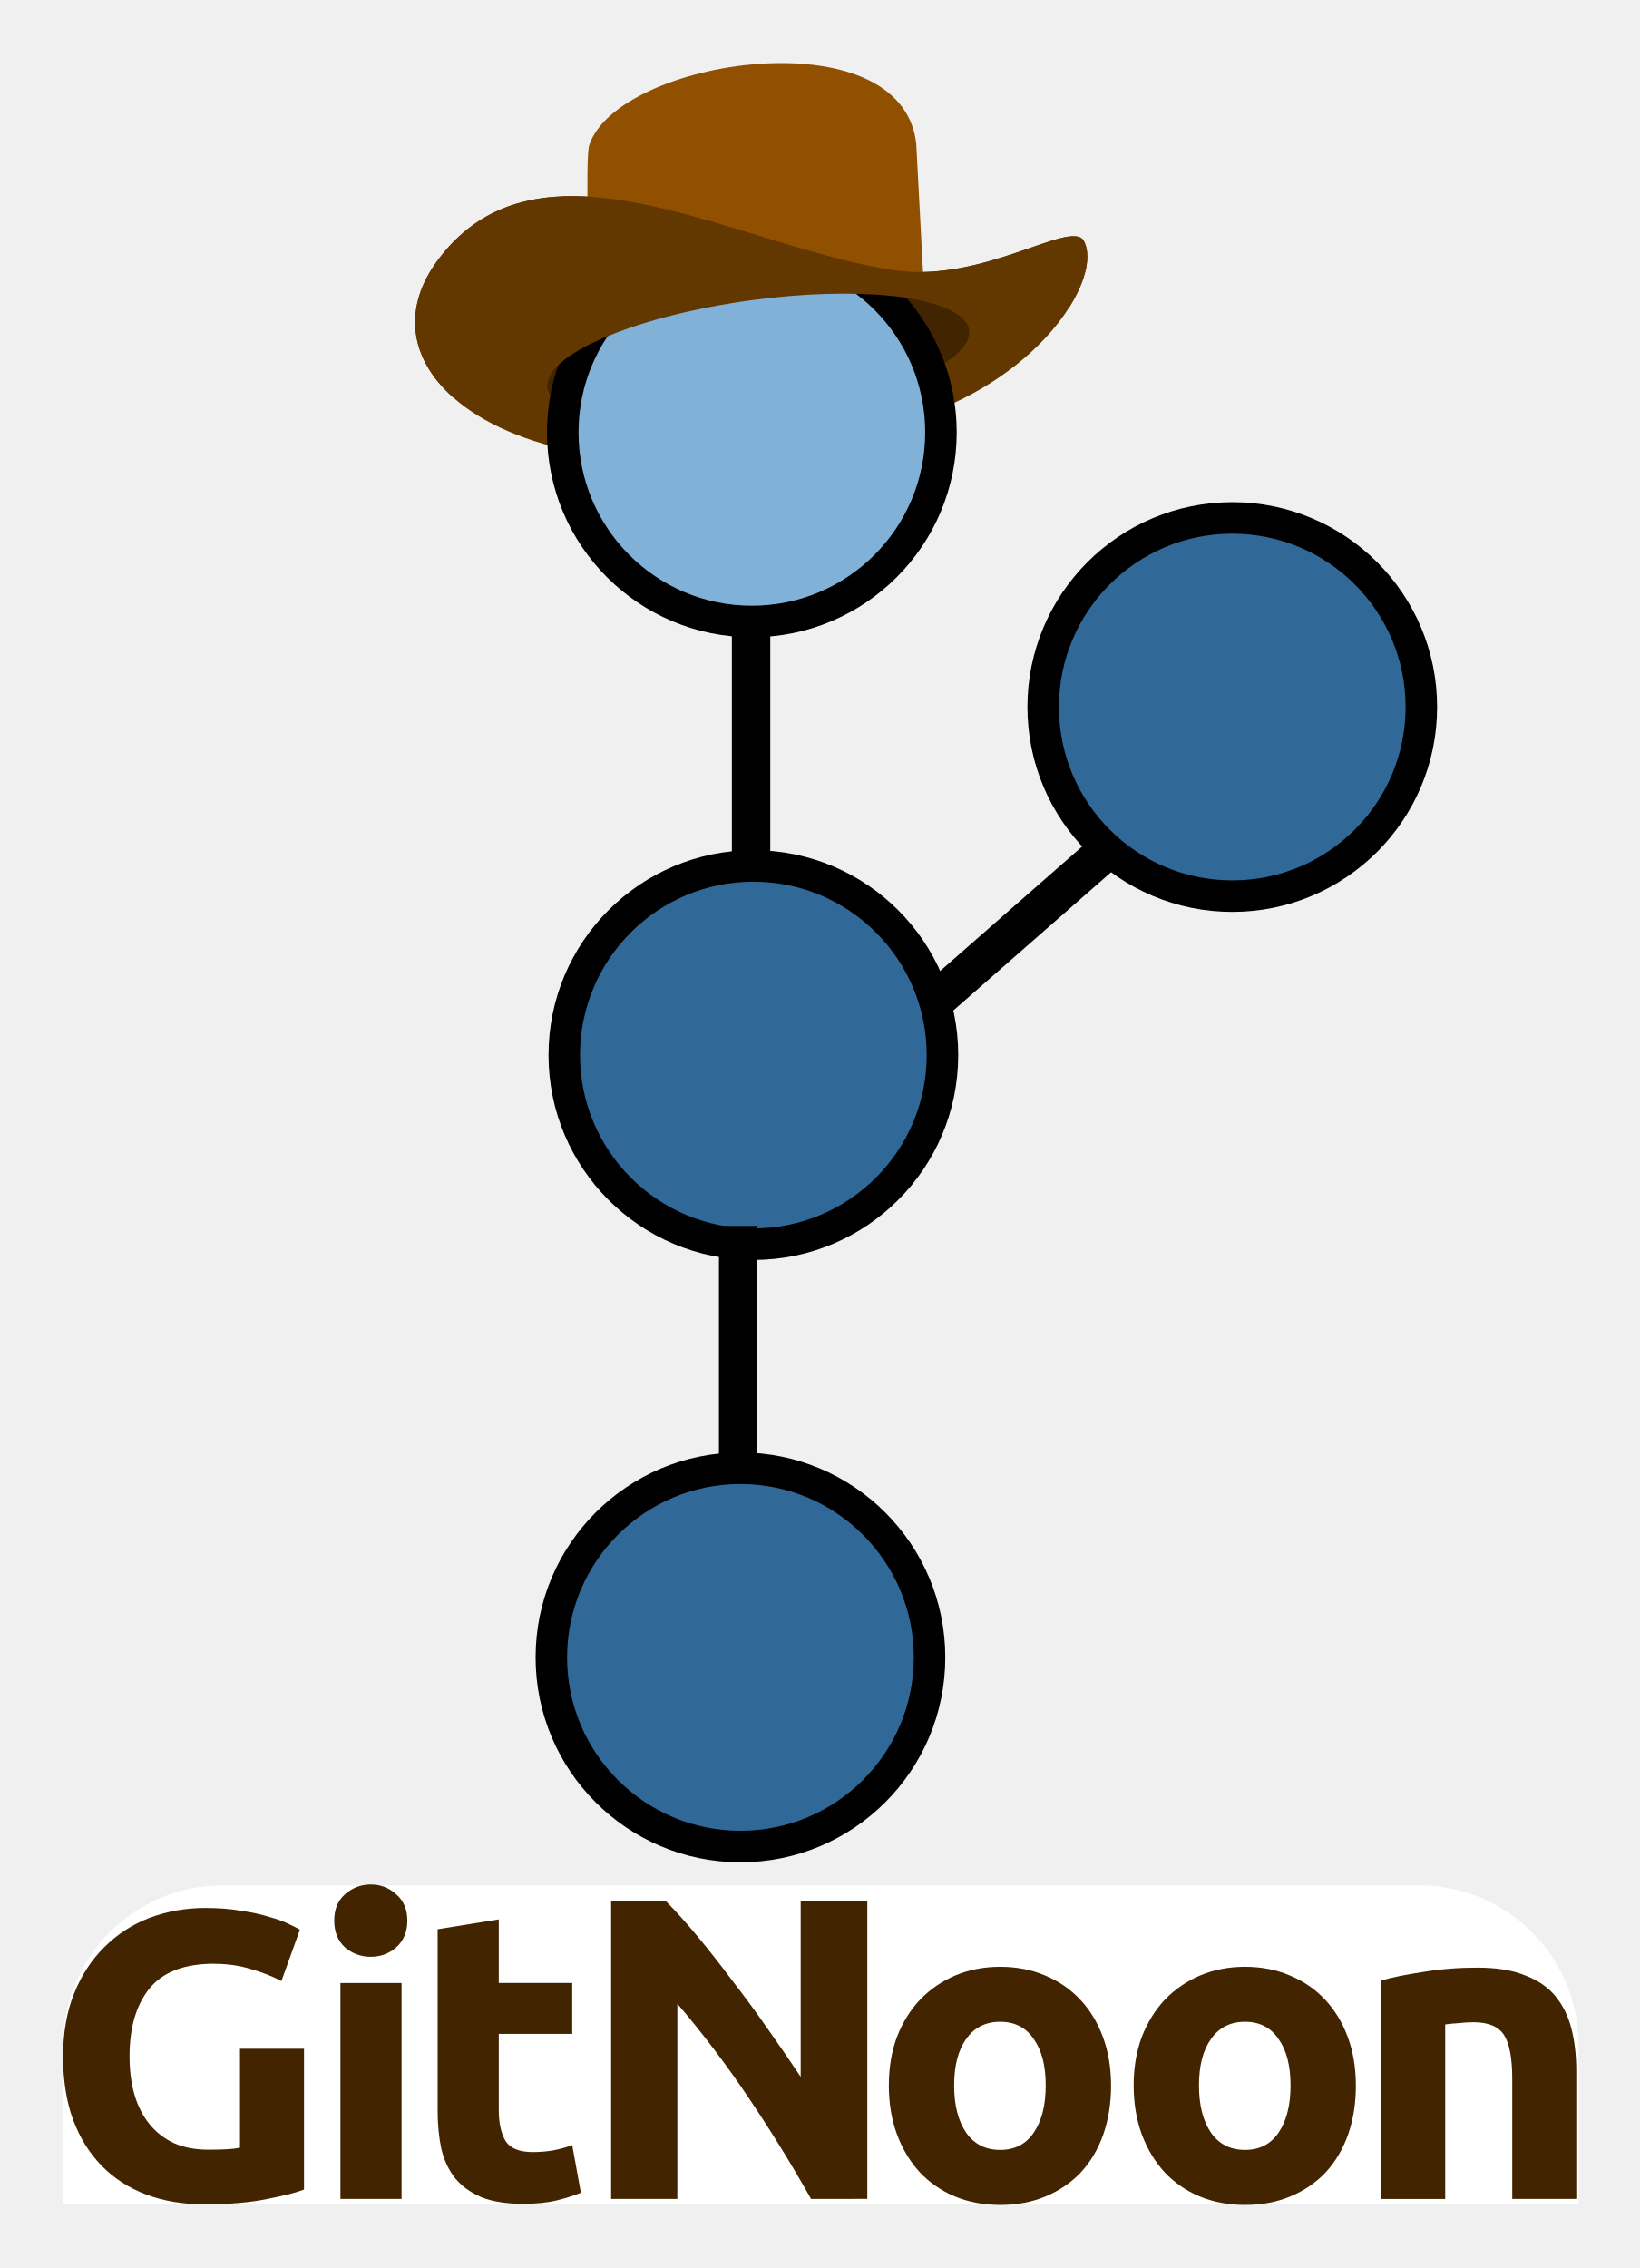
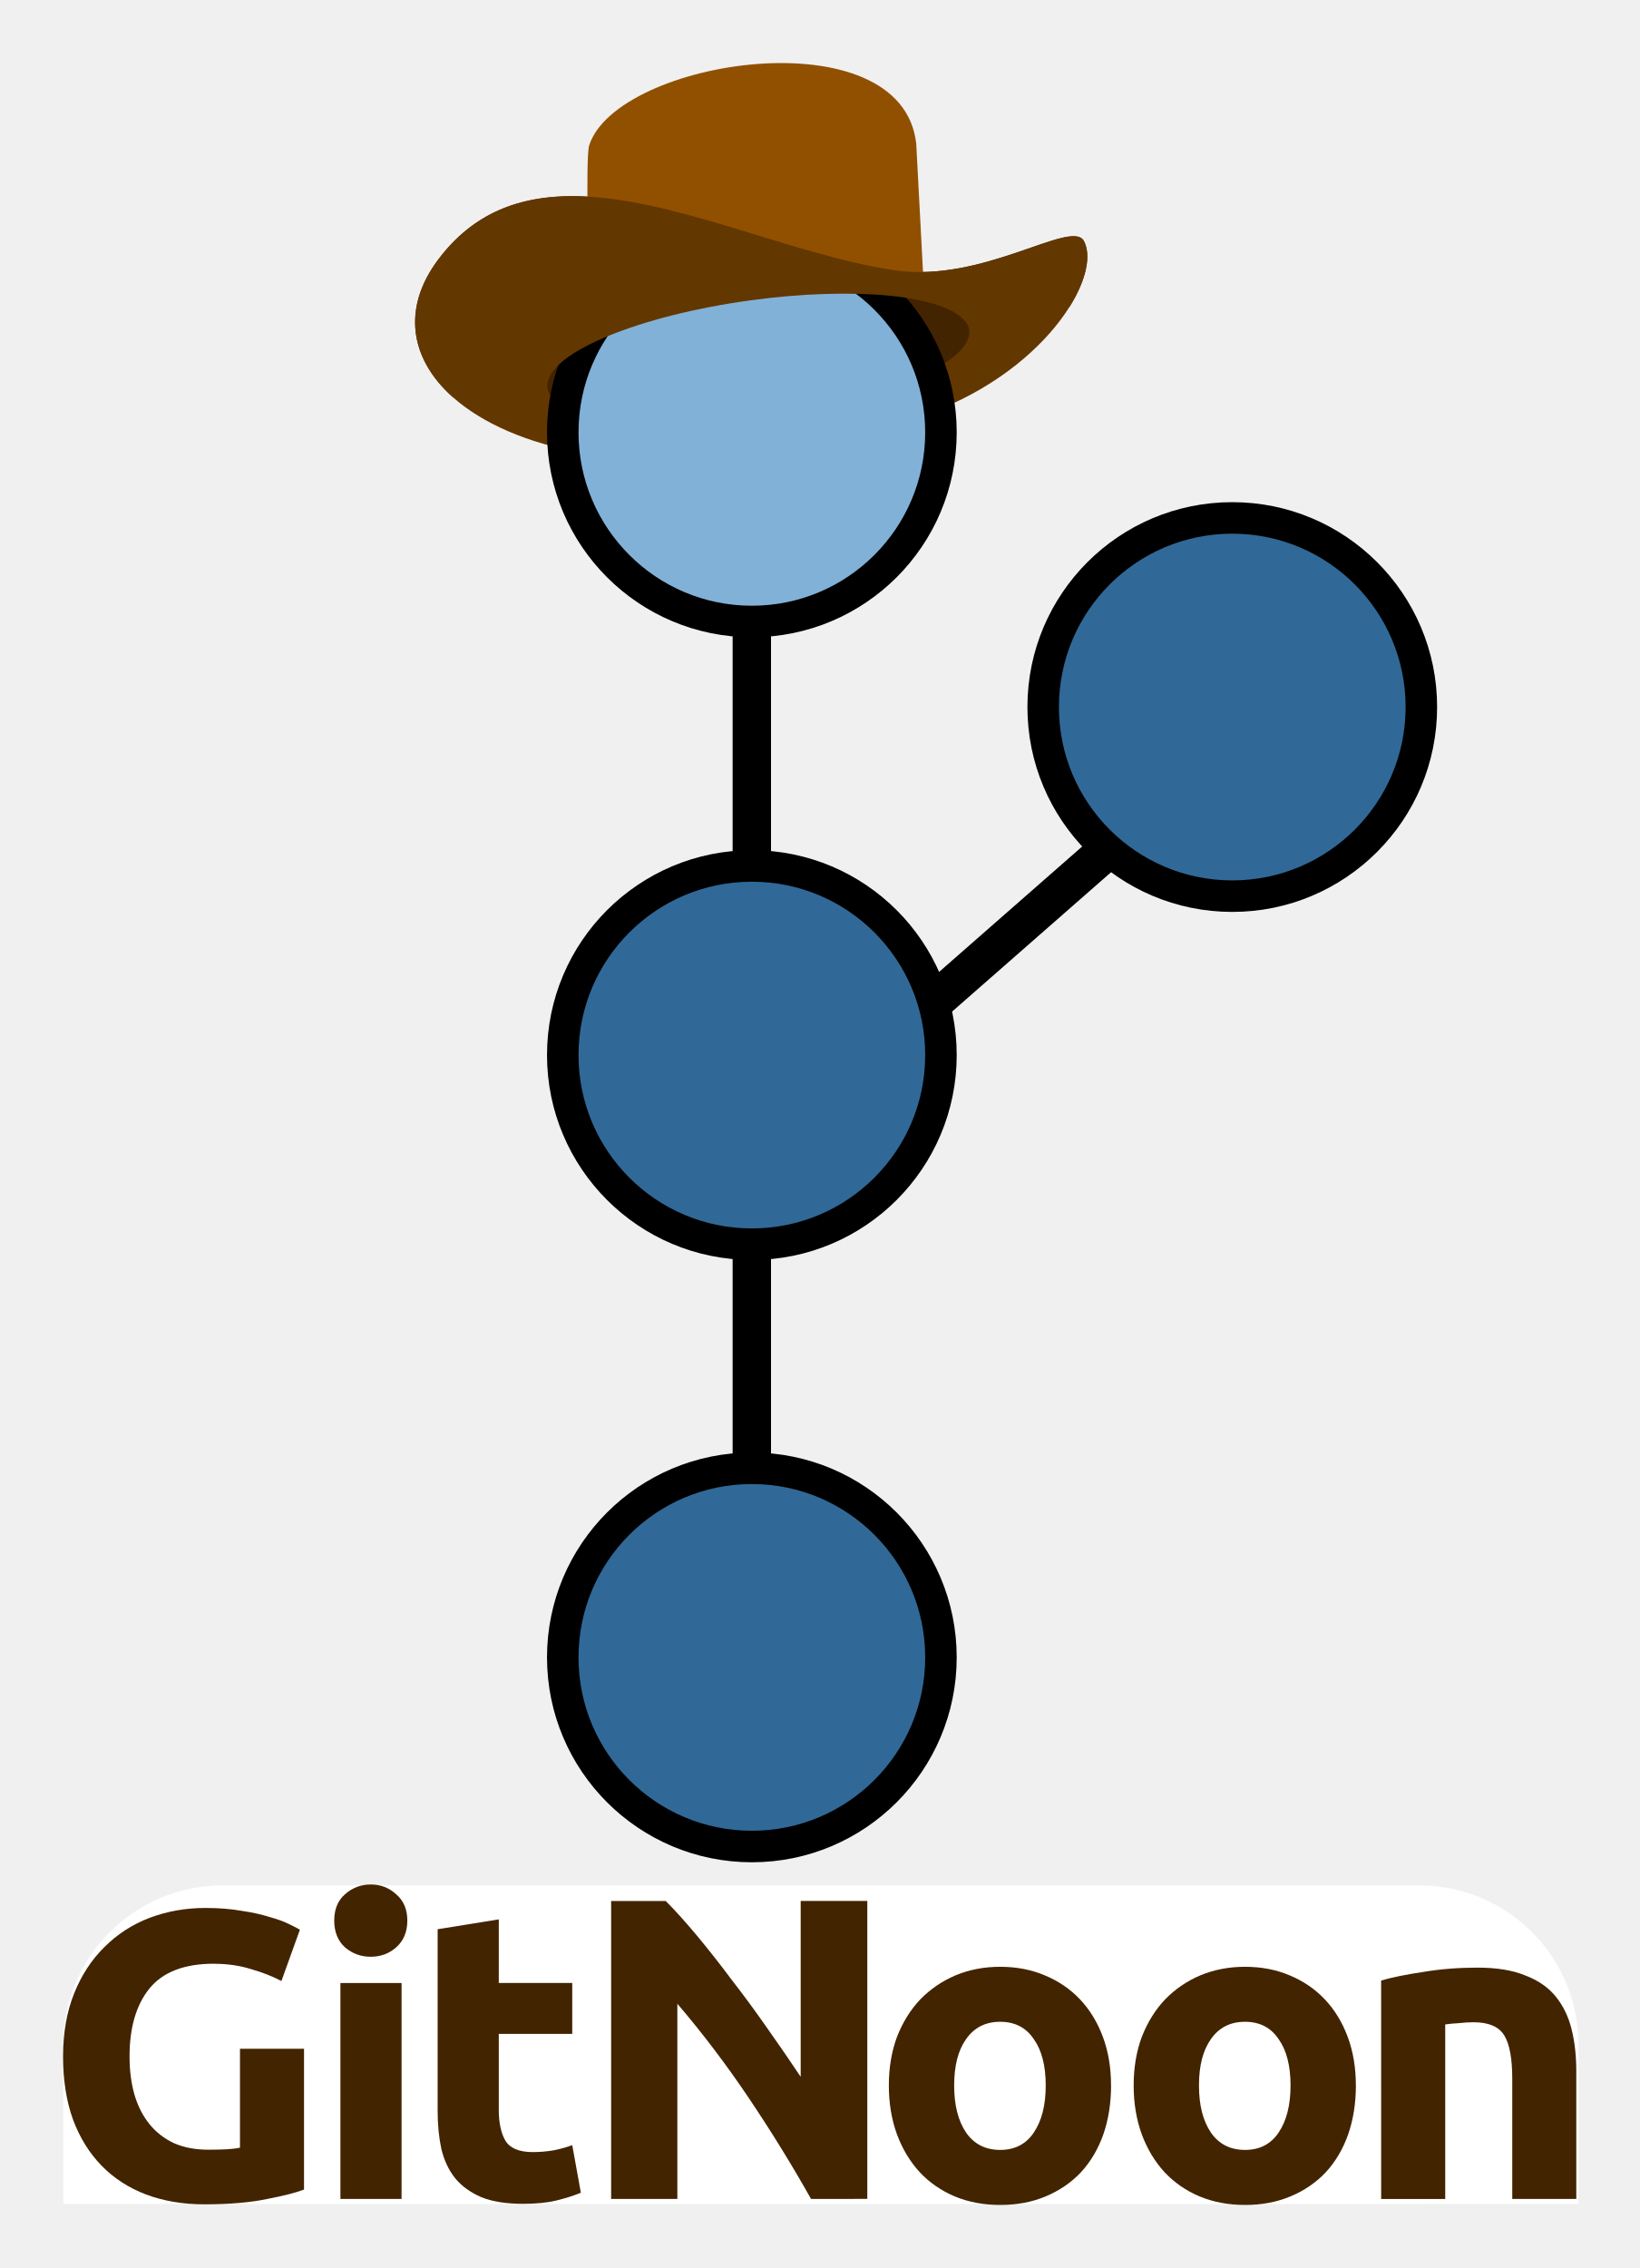
<svg xmlns="http://www.w3.org/2000/svg" width="26.008mm" height="35.978mm" viewBox="0 0 26.008 35.978" version="1.1" id="svg4917">
  <defs id="defs4914" />
  <g id="layer1" transform="translate(-97.0585,-116.7451)">
    <g id="g28491">
      <rect style="opacity:1;fill:#ffffff;fill-opacity:1;stroke-width:0.6;stroke-linejoin:round;paint-order:markers fill stroke" id="rect27296" width="24.039" height="5.051" x="98.063" y="146.654" ry="2.525" />
      <rect style="opacity:1;fill:#ffffff;fill-opacity:1;stroke-width:0.6;stroke-linejoin:round;paint-order:markers fill stroke" id="rect27296-0" width="24.039" height="2.464" x="98.063" y="149.242" ry="1.3863198e-14" />
    </g>
    <g id="g27127">
      <path style="fill:#633700;fill-opacity:1;stroke:none;stroke-width:0.265px;stroke-linecap:butt;stroke-linejoin:miter;stroke-opacity:1" d="m 111.257,121.033 c 1.393,0.204 2.778,-0.803 2.992,-0.475 0.317,0.552 -0.62,2.145 -2.64,2.811 -5.619,1.852 -9.145,-0.437 -7.601,-2.503 1.632,-2.184 4.751,-0.2 7.249,0.166 z" id="path3575-0-6-6-6-9-1-6-6-5-6-0" />
      <ellipse style="vector-effect:none;fill:#422400;fill-opacity:1;stroke:none;stroke-width:1.323;stroke-linecap:round;stroke-linejoin:round;stroke-miterlimit:10;stroke-dasharray:none;stroke-dashoffset:0;stroke-opacity:1;paint-order:normal" id="path3633-3-2-7-7-1-0-9-8-6-7-9" cx="-91.448" cy="136.12" rx="3.377" ry="0.937" transform="matrix(-0.9907332,0.1358222,0.1358222,0.9907332,0,0)" />
      <circle style="fill:#82b1d7;fill-opacity:1;stroke:#000000;stroke-width:0.5;stroke-linecap:round;stroke-linejoin:round;stroke-miterlimit:4;stroke-dasharray:none;stroke-opacity:1" id="path1718-6-3-5-2-63-3-8-3-5-3" cx="-123.604" cy="108.987" r="3" transform="rotate(-90)" />
-       <circle style="fill:#306998;fill-opacity:1;stroke:#000000;stroke-width:0.5;stroke-linecap:round;stroke-linejoin:round;stroke-miterlimit:4;stroke-dasharray:none;stroke-opacity:1" id="path1718-6-3-3-3-7-2-7-4-9-3-6" cx="-133.482" cy="109.011" r="3" transform="rotate(-90)" />
+       <circle style="fill:#306998;fill-opacity:1;stroke:#000000;stroke-width:0.5;stroke-linecap:round;stroke-linejoin:round;stroke-miterlimit:4;stroke-dasharray:none;stroke-opacity:1" id="path1718-6-3-3-3-7-2-7-4-9-3-6" cx="-133.482" cy="108.987" r="3" transform="rotate(-90)" />
      <path style="fill:#915000;fill-opacity:1;stroke:none;stroke-width:0.265px;stroke-linecap:butt;stroke-linejoin:miter;stroke-opacity:1" d="m 111.24,121.324 0.474,-0.049 -0.119,-2.251 c -0.227,-2.04 -4.751,-1.341 -5.189,0.028 -0.064,0.199 0,2.208 0,2.208 z" id="path3573-1-5-3-5-0-0-2-3-4-5-0" />
      <path style="fill:#633700;fill-opacity:1;stroke:none;stroke-width:0.265px;stroke-linecap:butt;stroke-linejoin:miter;stroke-opacity:1" d="m 106.133,119.857 c 1.578,-0.002 3.485,0.936 5.124,1.176 1.393,0.204 2.778,-0.803 2.992,-0.475 0.129,0.224 0.051,0.619 -0.221,1.054 l -1.65,0.242 a 0.937,3.377 82.194 0 0 -3.417,-0.344 0.937,3.377 82.194 0 0 -3.218,1.317 l -1.499,0.22 c -0.682,-0.606 -0.813,-1.409 -0.236,-2.18 0.561,-0.751 1.298,-1.009 2.125,-1.01 z" id="path3575-0-7-1-3-6-9-6-5-1-8-6-6" />
-       <rect style="fill:#000000;fill-opacity:1;stroke:none;stroke-width:0.408;stroke-linecap:round;stroke-linejoin:round;stroke-miterlimit:4;stroke-dasharray:none;stroke-opacity:1" id="rect4684-2-3-1-47-4-1-2-2" width="0.609" height="3.832" x="108.67" y="126.637" />
+       <rect style="fill:#000000;fill-opacity:1;stroke:none;stroke-width:0.408;stroke-linecap:round;stroke-linejoin:round;stroke-miterlimit:4;stroke-dasharray:none;stroke-opacity:1" id="rect4684-2-3-1-47-4-1-2-2" width="0.609" height="3.832" x="108.682" y="126.637" />
      <circle style="fill:#306998;fill-opacity:1;stroke:#000000;stroke-width:0.5;stroke-linecap:round;stroke-linejoin:round;stroke-miterlimit:4;stroke-dasharray:none;stroke-opacity:1" id="path1718-6-3-3-3-7-2-5-5-6-3-9-2-9-6" cx="127.961" cy="116.609" r="3" transform="matrix(0,1,1,0,0,0)" />
      <rect style="fill:#000000;fill-opacity:1;stroke:none;stroke-width:0.408;stroke-linecap:round;stroke-linejoin:round;stroke-miterlimit:4;stroke-dasharray:none;stroke-opacity:1" id="rect4684-2-3-1-4-7-5-0-2-9-1-1" width="0.609" height="3.832" x="-173.794" y="-3.29" transform="rotate(-131.2346)" />
-       <circle style="fill:#306998;fill-opacity:1;stroke:#000000;stroke-width:0.5;stroke-linecap:round;stroke-linejoin:round;stroke-miterlimit:4;stroke-dasharray:none;stroke-opacity:1" id="path1718-6-3-3-3-7-6-7-0-3-2-8" cx="-143.037" cy="108.806" r="3" transform="rotate(-90)" />
-       <rect style="fill:#000000;fill-opacity:1;stroke:none;stroke-width:0.408;stroke-linecap:round;stroke-linejoin:round;stroke-miterlimit:4;stroke-dasharray:none;stroke-opacity:1" id="rect4684-2-3-0-8-6-9-7-7" width="0.609" height="3.832" x="108.465" y="136.192" />
+       <circle style="fill:#306998;fill-opacity:1;stroke:#000000;stroke-width:0.5;stroke-linecap:round;stroke-linejoin:round;stroke-miterlimit:4;stroke-dasharray:none;stroke-opacity:1" id="path1718-6-3-3-3-7-6-7-0-3-2-8" cx="-143.037" cy="108.987" r="3" transform="rotate(-90)" />
+       <rect style="fill:#000000;fill-opacity:1;stroke:none;stroke-width:0.408;stroke-linecap:round;stroke-linejoin:round;stroke-miterlimit:4;stroke-dasharray:none;stroke-opacity:1" id="rect4684-2-3-0-8-6-9-7-7" width="0.609" height="3.557" x="108.682" y="136.467" />
    </g>
    <g id="g27114" transform="matrix(0.5746674,0,0,0.5746674,40.61546,53.7012)" style="stroke-width:1.74">
      <path d="m 104.129,163.912 q -1.235,0 -1.79,0.691 -0.544,0.68 -0.544,1.87 0,0.578 0.136,1.054 0.136,0.465 0.408,0.805 0.272,0.34 0.68,0.533 0.408,0.181 0.952,0.181 0.295,0 0.499,-0.011 0.215,-0.011 0.374,-0.045 v -2.731 h 1.768 v 3.887 q -0.317,0.125 -1.02,0.261 -0.703,0.147 -1.734,0.147 -0.884,0 -1.609,-0.272 -0.714,-0.272 -1.224,-0.793 -0.51,-0.521 -0.793,-1.28 -0.272,-0.759 -0.272,-1.734 0,-0.986 0.306,-1.745 0.306,-0.759 0.838,-1.28 0.533,-0.533 1.246,-0.805 0.725,-0.272 1.541,-0.272 0.555,0 0.997,0.079 0.453,0.068 0.771,0.17 0.329,0.091 0.533,0.193 0.215,0.102 0.306,0.159 l -0.51,1.416 q -0.363,-0.193 -0.839,-0.329 -0.465,-0.147 -1.02,-0.147 z" style="font-weight:bold;font-size:11.332px;line-height:1.25;font-family:Ubuntu;-inkscape-font-specification:'Ubuntu, Bold';fill:#422400;fill-opacity:1;stroke-width:0.46" id="path27039" />
      <path d="m 109.305,170.405 h -1.688 v -5.96 h 1.688 z m 0.159,-7.683 q 0,0.465 -0.306,0.737 -0.295,0.261 -0.703,0.261 -0.408,0 -0.714,-0.261 -0.295,-0.272 -0.295,-0.737 0,-0.465 0.295,-0.725 0.306,-0.272 0.714,-0.272 0.408,0 0.703,0.272 0.306,0.261 0.306,0.725 z" style="font-weight:bold;font-size:11.332px;line-height:1.25;font-family:Ubuntu;-inkscape-font-specification:'Ubuntu, Bold';fill:#422400;fill-opacity:1;stroke-width:0.46" id="path27041" />
      <path d="m 110.301,162.96 1.688,-0.272 v 1.756 h 2.028 v 1.405 h -2.028 v 2.096 q 0,0.533 0.181,0.85 0.193,0.317 0.759,0.317 0.272,0 0.555,-0.045 0.295,-0.057 0.533,-0.147 l 0.238,1.314 q -0.306,0.125 -0.68,0.215 -0.374,0.091 -0.918,0.091 -0.691,0 -1.144,-0.181 -0.453,-0.193 -0.725,-0.521 -0.272,-0.34 -0.385,-0.816 -0.102,-0.476 -0.102,-1.054 z" style="font-weight:bold;font-size:11.332px;line-height:1.25;font-family:Ubuntu;-inkscape-font-specification:'Ubuntu, Bold';fill:#422400;fill-opacity:1;stroke-width:0.46" id="path27043" />
      <path d="m 120.61,170.405 q -0.795,-1.412 -1.721,-2.789 -0.926,-1.377 -1.97,-2.599 v 5.388 h -1.828 v -8.224 h 1.507 q 0.392,0.392 0.866,0.961 0.475,0.57 0.961,1.222 0.498,0.641 0.985,1.341 0.487,0.688 0.914,1.329 v -4.854 h 1.839 v 8.224 z" style="font-weight:bold;font-size:28.222px;line-height:1.25;font-family:Ubuntu;-inkscape-font-specification:'Ubuntu Bold';fill:#422400;fill-opacity:1;stroke-width:0.46" id="path18348" />
      <path d="m 128.893,167.272 q 0,0.736 -0.214,1.353 -0.214,0.605 -0.617,1.044 -0.403,0.427 -0.973,0.665 -0.558,0.237 -1.258,0.237 -0.688,0 -1.258,-0.237 -0.558,-0.237 -0.961,-0.665 -0.403,-0.439 -0.629,-1.044 -0.225,-0.617 -0.225,-1.353 0,-0.736 0.225,-1.341 0.237,-0.605 0.641,-1.032 0.415,-0.427 0.973,-0.665 0.57,-0.237 1.234,-0.237 0.676,0 1.234,0.237 0.57,0.237 0.973,0.665 0.403,0.427 0.629,1.032 0.225,0.605 0.225,1.341 z m -1.804,0 q 0,-0.819 -0.332,-1.282 -0.32,-0.475 -0.926,-0.475 -0.605,0 -0.938,0.475 -0.332,0.463 -0.332,1.282 0,0.819 0.332,1.305 0.332,0.475 0.938,0.475 0.605,0 0.926,-0.475 0.332,-0.487 0.332,-1.305 z" style="font-weight:bold;font-size:28.222px;line-height:1.25;font-family:Ubuntu;-inkscape-font-specification:'Ubuntu Bold';fill:#422400;fill-opacity:1;stroke-width:0.46" id="path18350" />
      <path d="m 135.652,167.272 q 0,0.736 -0.214,1.353 -0.214,0.605 -0.617,1.044 -0.403,0.427 -0.973,0.665 -0.558,0.237 -1.258,0.237 -0.688,0 -1.258,-0.237 -0.558,-0.237 -0.961,-0.665 -0.403,-0.439 -0.629,-1.044 -0.225,-0.617 -0.225,-1.353 0,-0.736 0.225,-1.341 0.237,-0.605 0.641,-1.032 0.415,-0.427 0.973,-0.665 0.57,-0.237 1.234,-0.237 0.676,0 1.234,0.237 0.57,0.237 0.973,0.665 0.403,0.427 0.629,1.032 0.225,0.605 0.225,1.341 z m -1.804,0 q 0,-0.819 -0.332,-1.282 -0.32,-0.475 -0.926,-0.475 -0.605,0 -0.938,0.475 -0.332,0.463 -0.332,1.282 0,0.819 0.332,1.305 0.332,0.475 0.938,0.475 0.605,0 0.926,-0.475 0.332,-0.487 0.332,-1.305 z" style="font-weight:bold;font-size:28.222px;line-height:1.25;font-family:Ubuntu;-inkscape-font-specification:'Ubuntu Bold';fill:#422400;fill-opacity:1;stroke-width:0.46" id="path18352" />
      <path d="m 136.349,164.376 q 0.451,-0.131 1.163,-0.237 0.712,-0.119 1.495,-0.119 0.795,0 1.317,0.214 0.534,0.202 0.843,0.581 0.309,0.38 0.439,0.902 0.131,0.522 0.131,1.163 v 3.525 h -1.768 v -3.311 q 0,-0.854 -0.225,-1.21 -0.225,-0.356 -0.843,-0.356 -0.19,0 -0.403,0.024 -0.214,0.012 -0.38,0.036 v 4.818 h -1.768 z" style="font-weight:bold;font-size:28.222px;line-height:1.25;font-family:Ubuntu;-inkscape-font-specification:'Ubuntu Bold';fill:#422400;fill-opacity:1;stroke-width:0.46" id="path18354" />
    </g>
  </g>
</svg>
